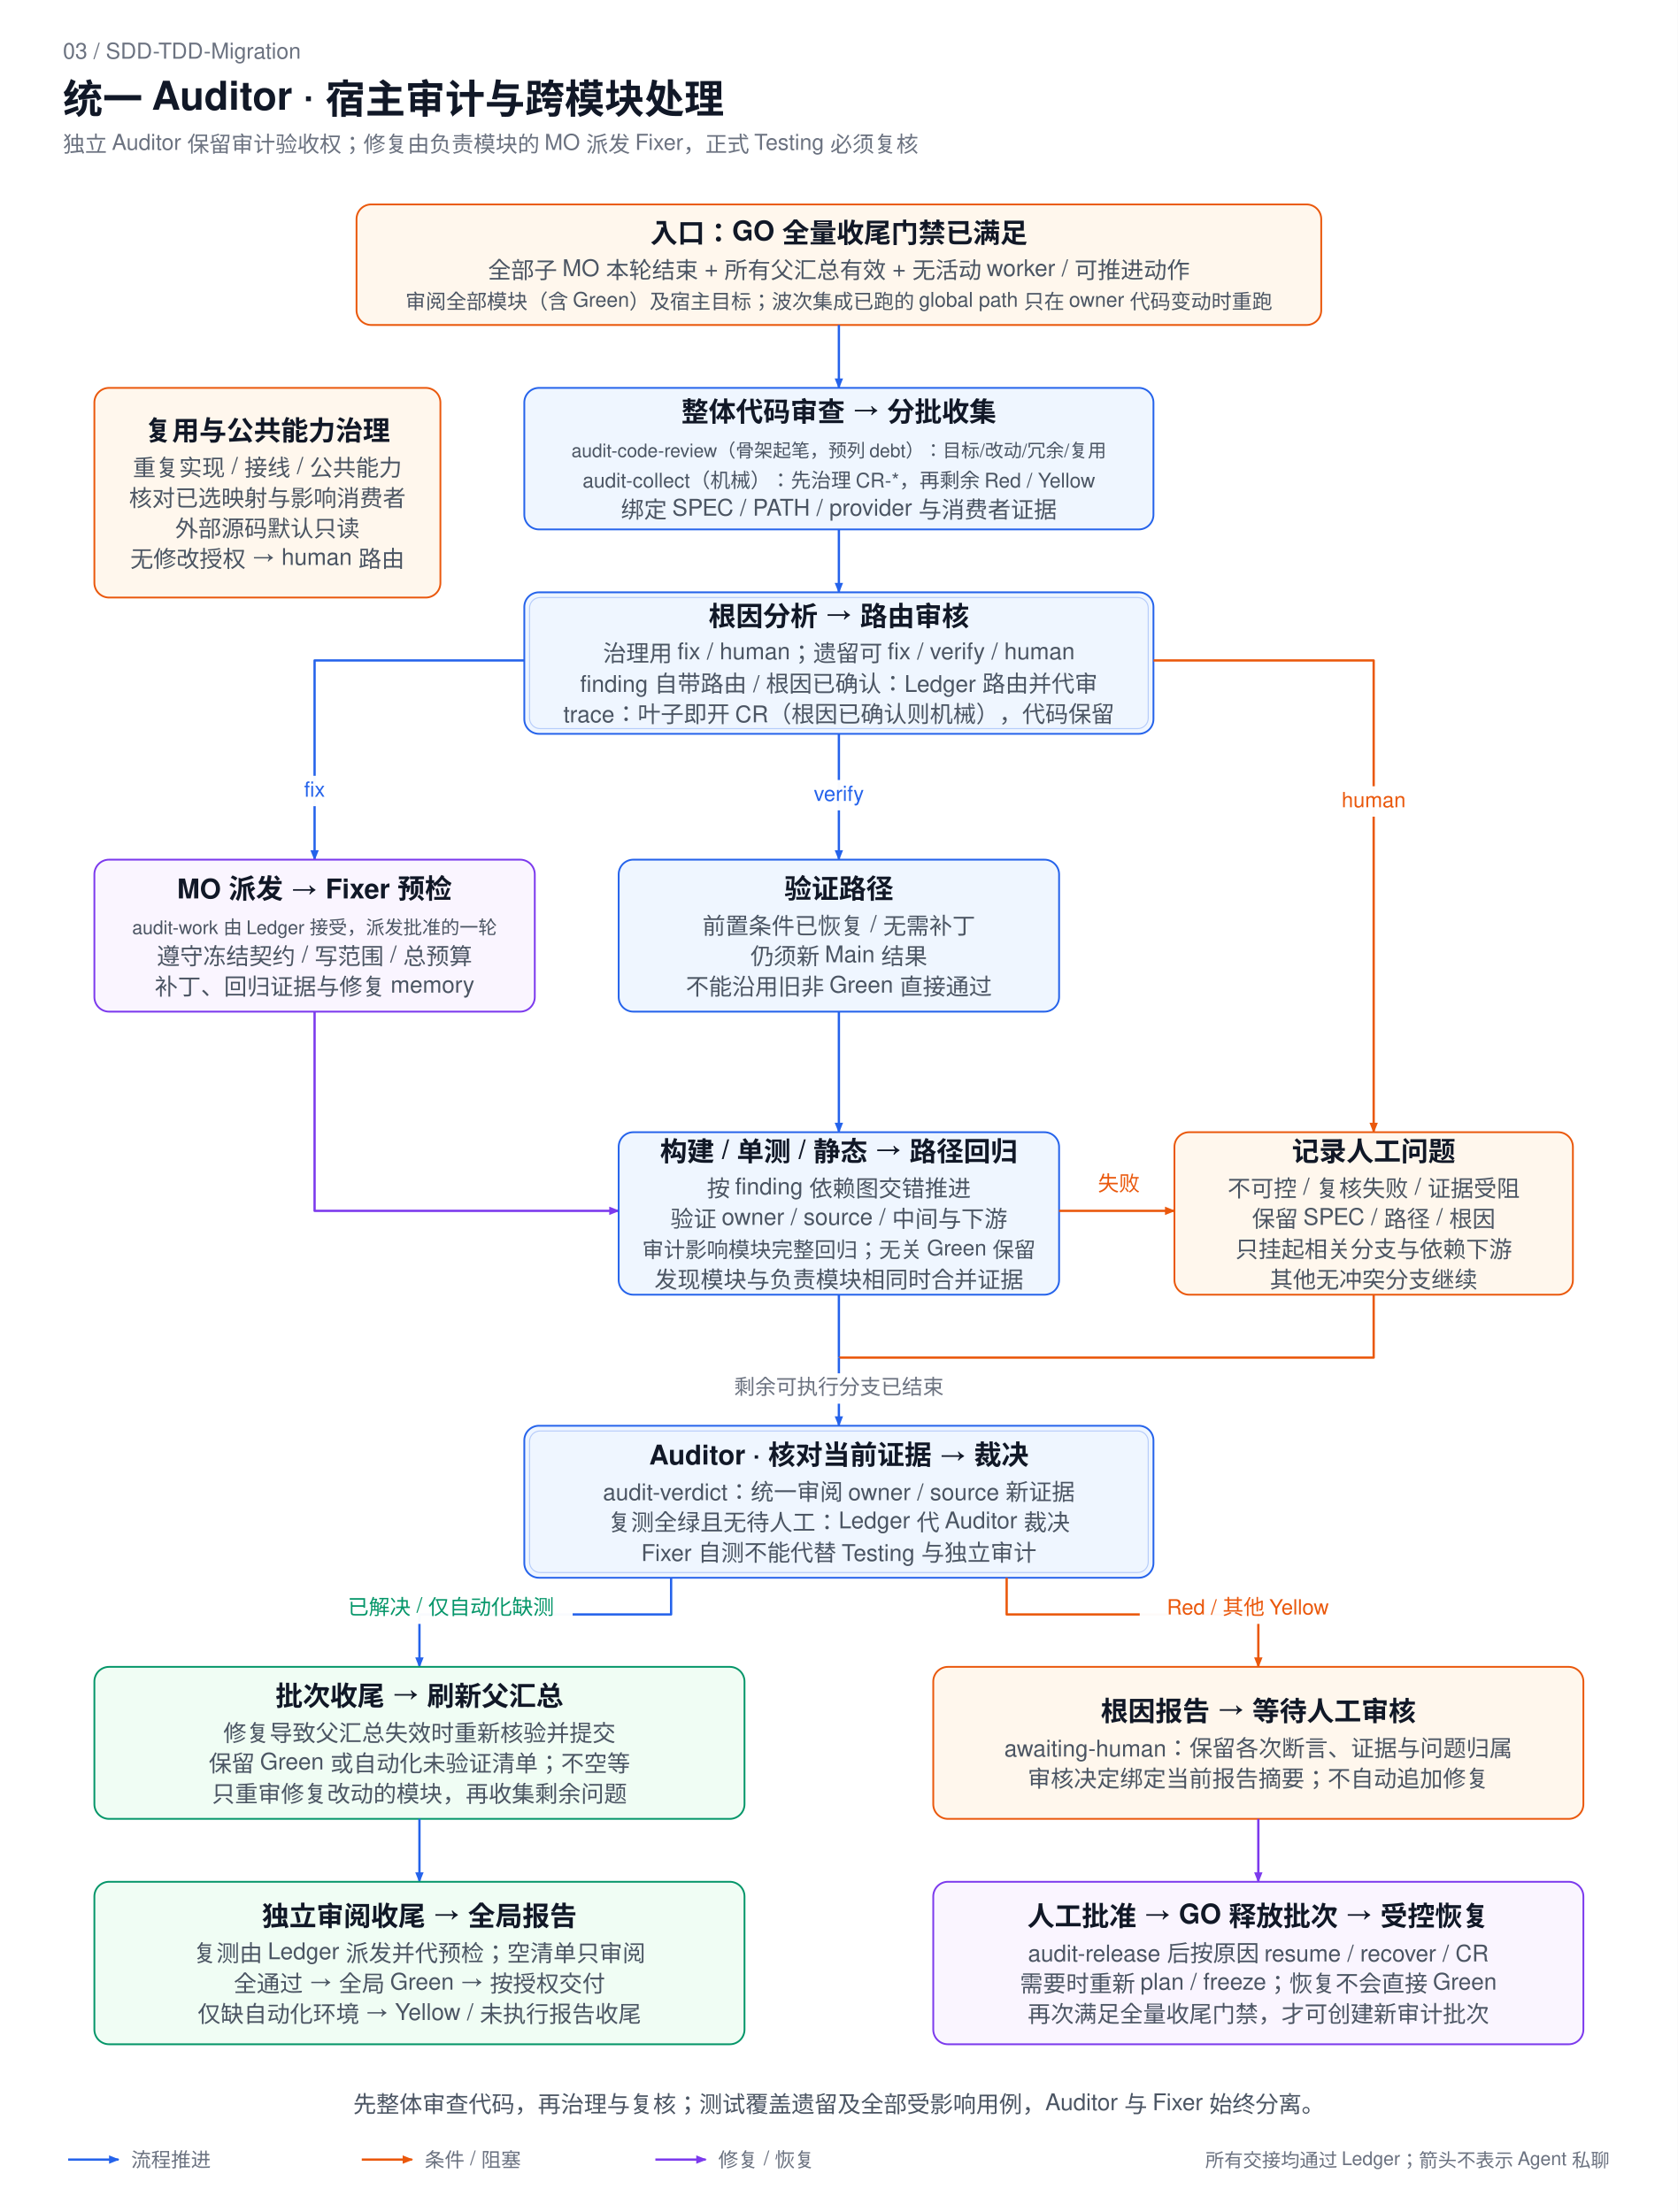
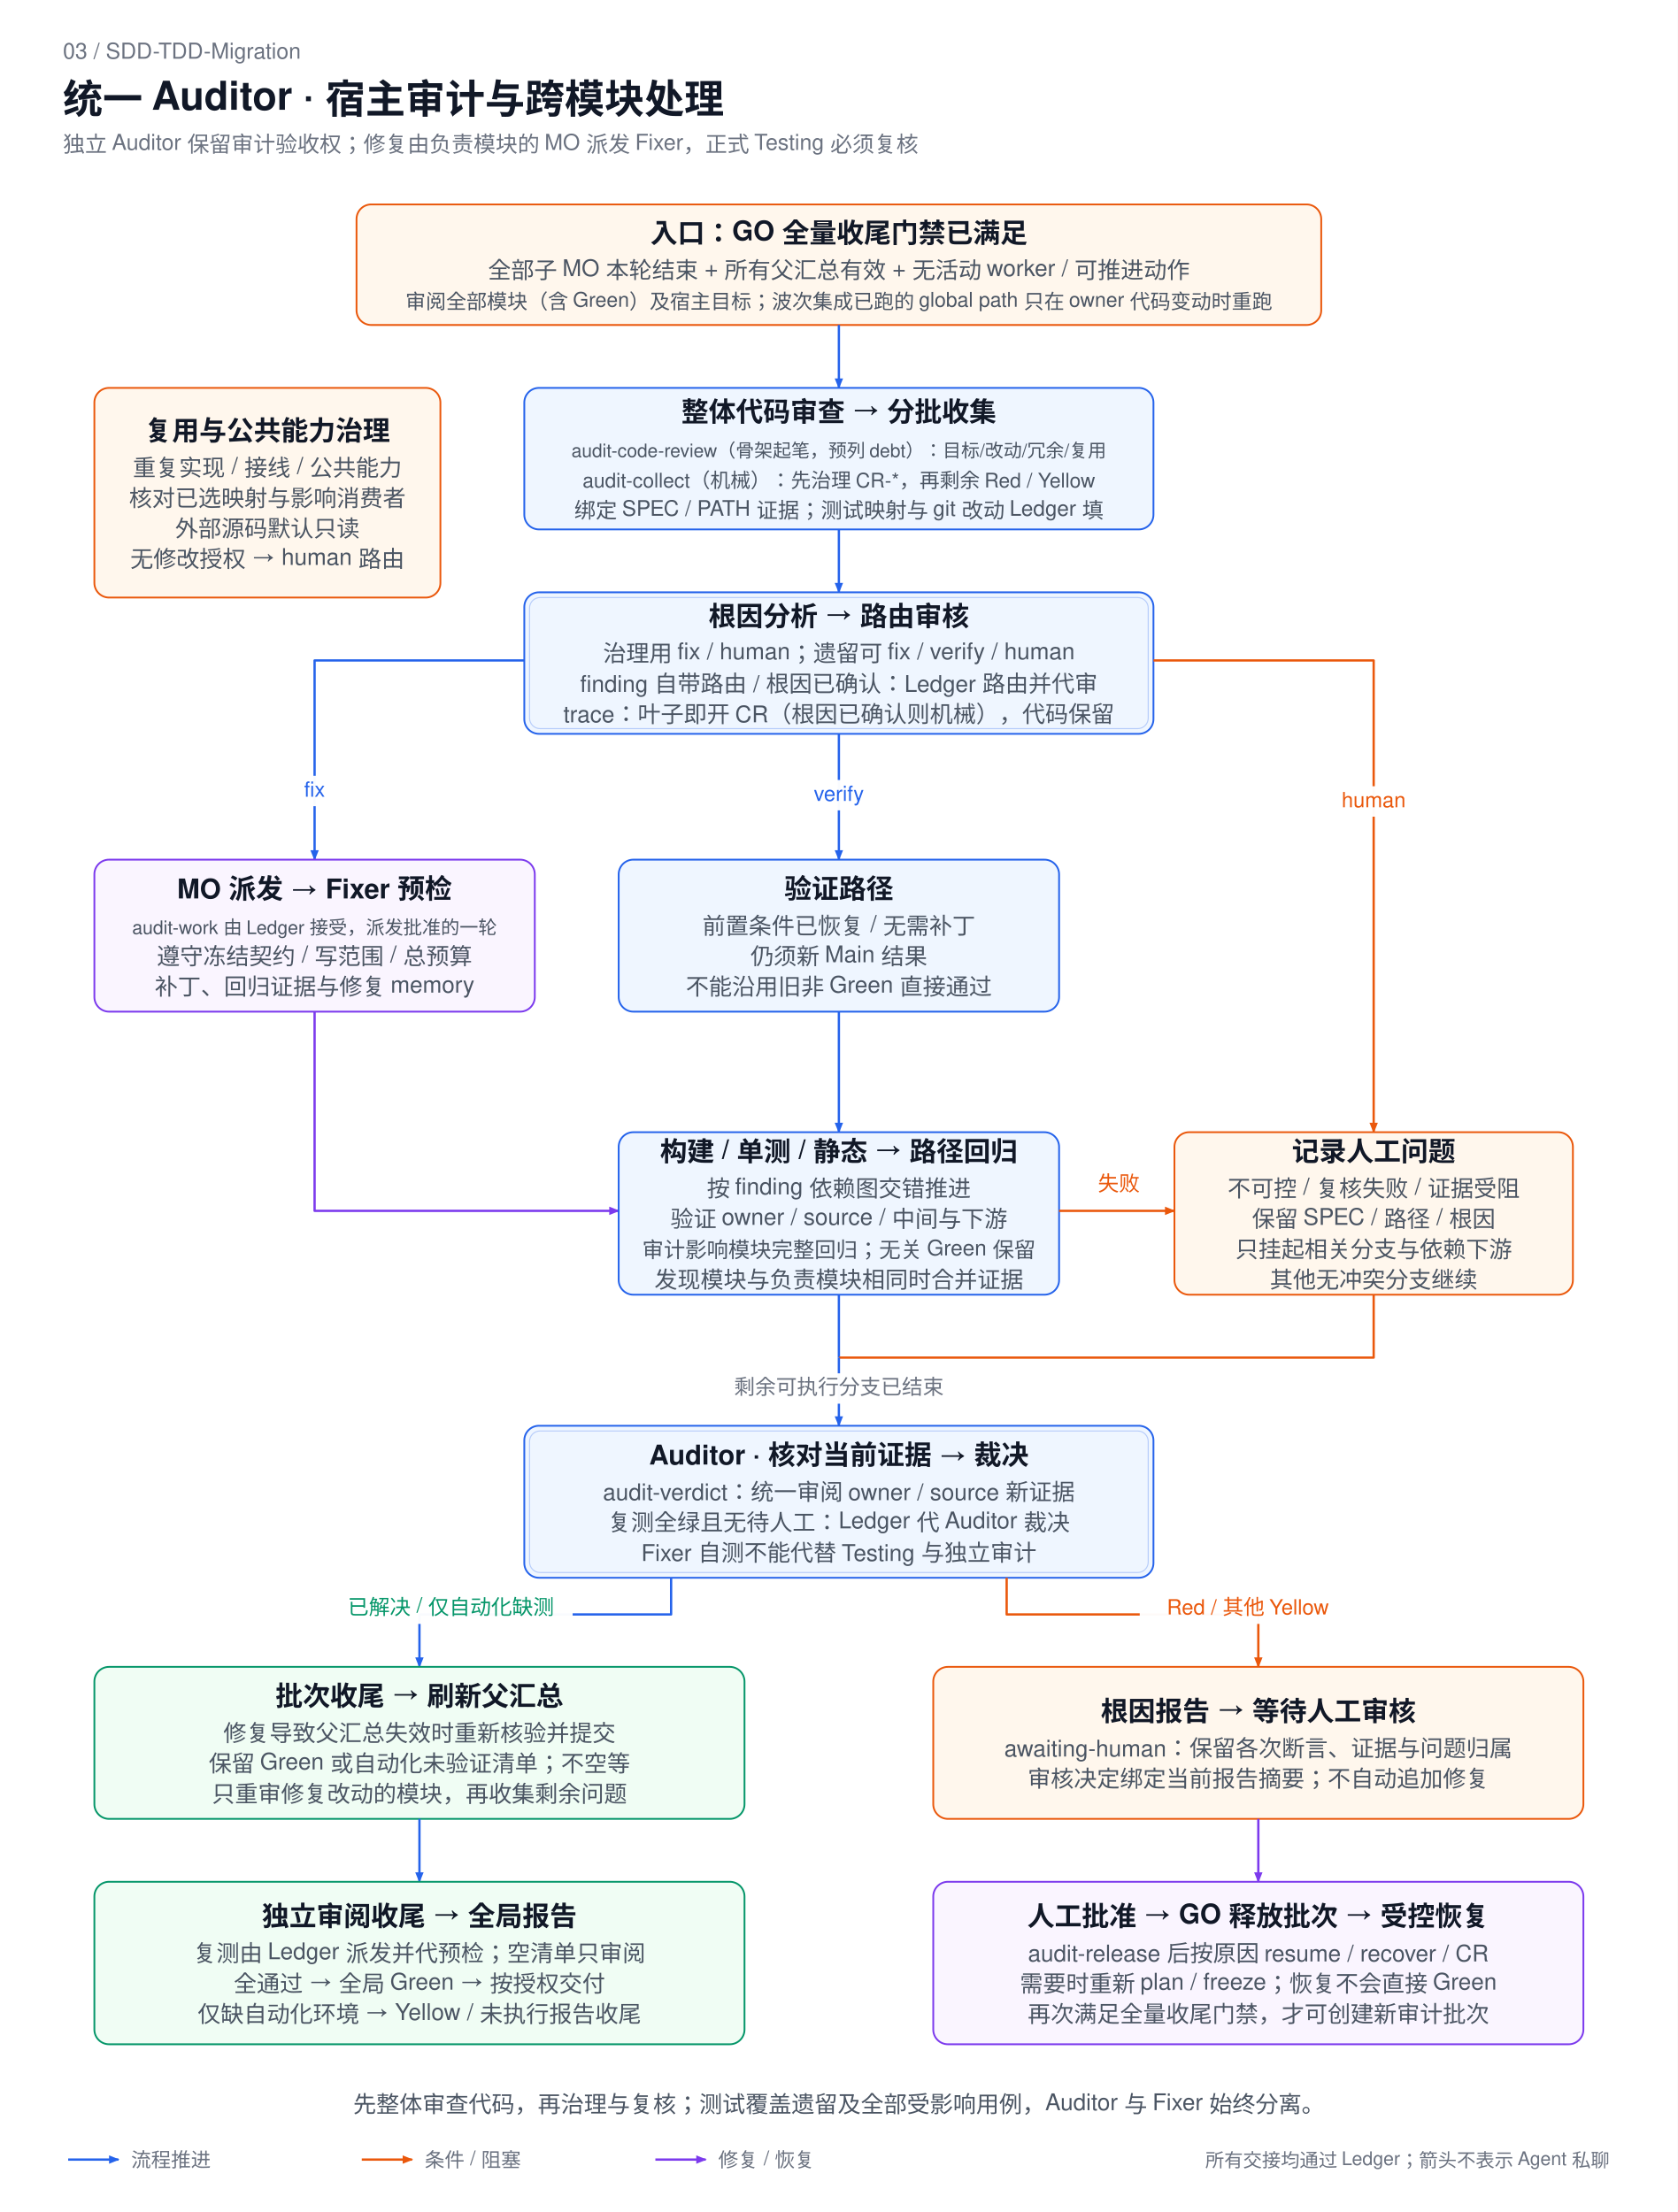
<svg xmlns="http://www.w3.org/2000/svg" width="1600" height="2110" viewBox="0 0 1600 2110" role="img" aria-labelledby="title desc">
  <style>text {font-family: "Helvetica Neue", Helvetica, Arial, "PingFang SC", "Microsoft YaHei", sans-serif;}</style>
  <defs>
    <marker id="arrow-blue" markerWidth="10" markerHeight="8" refX="9" refY="4" orient="auto" markerUnits="userSpaceOnUse">
      <path d="M0,0 L10,4 L0,8 Z" fill="#2563eb" />
    </marker>
    <marker id="arrow-orange" markerWidth="10" markerHeight="8" refX="9" refY="4" orient="auto" markerUnits="userSpaceOnUse">
      <path d="M0,0 L10,4 L0,8 Z" fill="#ea580c" />
    </marker>
    <marker id="arrow-green" markerWidth="10" markerHeight="8" refX="9" refY="4" orient="auto" markerUnits="userSpaceOnUse">
      <path d="M0,0 L10,4 L0,8 Z" fill="#059669" />
    </marker>
    <marker id="arrow-purple" markerWidth="10" markerHeight="8" refX="9" refY="4" orient="auto" markerUnits="userSpaceOnUse">
      <path d="M0,0 L10,4 L0,8 Z" fill="#7c3aed" />
    </marker>
    <marker id="arrow-gray" markerWidth="10" markerHeight="8" refX="9" refY="4" orient="auto" markerUnits="userSpaceOnUse">
      <path d="M0,0 L10,4 L0,8 Z" fill="#6b7280" />
    </marker>
  </defs>
  <rect width="1600" height="2110" fill="white" />
  <text x="60" y="56" font-size="21.00" fill="#6b7280" text-anchor="start" font-weight="400">03  /  SDD-TDD-Migration</text>
  <text x="60" y="108" font-size="38.00" fill="#111827" text-anchor="start" font-weight="700">统一 Auditor · 宿主审计与跨模块处理</text>
  <text x="60" y="145" font-size="21.00" fill="#6b7280" text-anchor="start" font-weight="400">独立 Auditor 保留审计验收权；修复由负责模块的 MO 派发 Fixer，正式 Testing 必须复核</text>
  <rect x="340" y="195" width="920" height="115" rx="14" fill="#fff7ed" stroke="#ea580c" stroke-width="1.7" />
  <text x="800.0" y="231.5" font-size="26.00" fill="#111827" text-anchor="middle" font-weight="650">入口：GO 全量收尾门禁已满足</text>
  <text x="800.0" y="265.5" font-size="22.00" fill="#4b5563" text-anchor="middle" font-weight="400">全部子 MO 本轮结束 + 所有父汇总有效 + 无活动 worker / 可推进动作</text>
  <text x="800.0" y="294.5" font-size="19.42" fill="#4b5563" text-anchor="middle" font-weight="400">审阅全部模块（含 Green）及宿主目标；波次集成已跑的 global path 只在 owner 代码变动时重跑</text>
  <path d="M800,310 L800,370" fill="none" stroke="#2563eb" stroke-width="2.2" stroke-linejoin="round" marker-end="url(#arrow-blue)" />
  <rect x="500" y="370" width="600" height="135" rx="14" fill="#eff6ff" stroke="#2563eb" stroke-width="1.7" />
  <text x="800.0" y="402.0" font-size="26.00" fill="#111827" text-anchor="middle" font-weight="650">整体代码审查 → 分批收集</text>
  <text x="800.0" y="436.0" font-size="17.67" fill="#4b5563" text-anchor="middle" font-weight="400">audit-code-review（骨架起笔，预列 debt）：目标/改动/冗余/复用</text>
  <text x="800.0" y="465.0" font-size="19.21" fill="#4b5563" text-anchor="middle" font-weight="400">audit-collect（机械）：先治理 CR-*，再剩余 Red / Yellow</text>
-   <text x="800.0" y="494.0" font-size="22.00" fill="#4b5563" text-anchor="middle" font-weight="400">绑定 SPEC / PATH / provider 与消费者证据</text>
+   <text x="800.0" y="494.0" font-size="20.49" fill="#4b5563" text-anchor="middle" font-weight="400">绑定 SPEC / PATH 证据；测试映射与 git 改动 Ledger 填</text>
  <path d="M800,505 L800,565" fill="none" stroke="#2563eb" stroke-width="2.2" stroke-linejoin="round" marker-end="url(#arrow-blue)" />
  <rect x="500" y="565" width="600" height="135" rx="14" fill="#eff6ff" stroke="#2563eb" stroke-width="1.7" />
  <rect x="505" y="570" width="590" height="125" rx="10" fill="none" stroke="#2563eb" stroke-opacity="0.28" />
  <text x="800.0" y="597.0" font-size="26.00" fill="#111827" text-anchor="middle" font-weight="650">根因分析 → 路由审核</text>
  <text x="800.0" y="631.0" font-size="22.00" fill="#4b5563" text-anchor="middle" font-weight="400">治理用 fix / human；遗留可 fix / verify / human</text>
  <text x="800.0" y="660.0" font-size="22.00" fill="#4b5563" text-anchor="middle" font-weight="400">finding 自带路由 / 根因已确认：Ledger 路由并代审</text>
  <text x="800.0" y="689.0" font-size="22.00" fill="#4b5563" text-anchor="middle" font-weight="400">trace：叶子即开 CR（根因已确认则机械），代码保留</text>
  <rect x="90" y="370" width="330" height="200" rx="14" fill="#fff7ed" stroke="#ea580c" stroke-width="1.7" />
  <text x="255.0" y="420.0" font-size="26.00" fill="#111827" text-anchor="middle" font-weight="650">复用与公共能力治理</text>
  <text x="255.0" y="454.0" font-size="22.00" fill="#4b5563" text-anchor="middle" font-weight="400">重复实现 / 接线 / 公共能力</text>
  <text x="255.0" y="483.0" font-size="22.00" fill="#4b5563" text-anchor="middle" font-weight="400">核对已选映射与影响消费者</text>
  <text x="255.0" y="512.0" font-size="22.00" fill="#4b5563" text-anchor="middle" font-weight="400">外部源码默认只读</text>
  <text x="255.0" y="541.0" font-size="22.00" fill="#4b5563" text-anchor="middle" font-weight="400">无修改授权 → human 路由</text>
  <path d="M500,630 L300,630 L300,820" fill="none" stroke="#2563eb" stroke-width="2.2" stroke-linejoin="round" marker-end="url(#arrow-blue)" />
  <rect x="273.9" y="740" width="52.2" height="29" rx="4" fill="white" opacity="0.97" />
  <text x="300" y="760" font-size="20.00" fill="#2563eb" text-anchor="middle" font-weight="400">fix</text>
  <path d="M800,700 L800,820" fill="none" stroke="#2563eb" stroke-width="2.2" stroke-linejoin="round" marker-end="url(#arrow-blue)" />
  <rect x="756.8" y="744" width="86.4" height="29" rx="4" fill="white" opacity="0.97" />
  <text x="800" y="764" font-size="20.00" fill="#2563eb" text-anchor="middle" font-weight="400">verify</text>
  <path d="M1100,630 L1310,630 L1310,1080" fill="none" stroke="#ea580c" stroke-width="2.2" stroke-linejoin="round" marker-end="url(#arrow-orange)" />
  <rect x="1272.5" y="750" width="75.0" height="29" rx="4" fill="white" opacity="0.97" />
  <text x="1310" y="770" font-size="20.00" fill="#ea580c" text-anchor="middle" font-weight="400">human</text>
  <rect x="90" y="820" width="420" height="145" rx="14" fill="#faf5ff" stroke="#7c3aed" stroke-width="1.7" />
  <text x="300.0" y="857.0" font-size="26.00" fill="#111827" text-anchor="middle" font-weight="650">MO 派发 → Fixer 预检</text>
  <text x="300.0" y="891.0" font-size="17.87" fill="#4b5563" text-anchor="middle" font-weight="400">audit-work 由 Ledger 接受，派发批准的一轮</text>
  <text x="300.0" y="920.0" font-size="22.00" fill="#4b5563" text-anchor="middle" font-weight="400">遵守冻结契约 / 写范围 / 总预算</text>
  <text x="300.0" y="949.0" font-size="22.00" fill="#4b5563" text-anchor="middle" font-weight="400">补丁、回归证据与修复 memory</text>
  <rect x="590" y="820" width="420" height="145" rx="14" fill="#eff6ff" stroke="#2563eb" stroke-width="1.7" />
  <text x="800.0" y="857.0" font-size="26.00" fill="#111827" text-anchor="middle" font-weight="650">验证路径</text>
  <text x="800.0" y="891.0" font-size="22.00" fill="#4b5563" text-anchor="middle" font-weight="400">前置条件已恢复 / 无需补丁</text>
  <text x="800.0" y="920.0" font-size="22.00" fill="#4b5563" text-anchor="middle" font-weight="400">仍须新 Main 结果</text>
  <text x="800.0" y="949.0" font-size="22.00" fill="#4b5563" text-anchor="middle" font-weight="400">不能沿用旧非 Green 直接通过</text>
  <path d="M300,965 L300,1155 L590,1155" fill="none" stroke="#7c3aed" stroke-width="2.2" stroke-linejoin="round" marker-end="url(#arrow-purple)" />
  <path d="M800,965 L800,1080" fill="none" stroke="#2563eb" stroke-width="2.2" stroke-linejoin="round" marker-end="url(#arrow-blue)" />
  <rect x="590" y="1080" width="420" height="155" rx="14" fill="#eff6ff" stroke="#2563eb" stroke-width="1.7" />
  <text x="800.0" y="1107.5" font-size="25.78" fill="#111827" text-anchor="middle" font-weight="650">构建 / 单测 / 静态 → 路径回归</text>
  <text x="800.0" y="1141.5" font-size="22.00" fill="#4b5563" text-anchor="middle" font-weight="400">按 finding 依赖图交错推进</text>
  <text x="800.0" y="1170.5" font-size="22.00" fill="#4b5563" text-anchor="middle" font-weight="400">验证 owner / source / 中间与下游</text>
  <text x="800.0" y="1199.5" font-size="20.54" fill="#4b5563" text-anchor="middle" font-weight="400">审计影响模块完整回归；无关 Green 保留</text>
  <text x="800.0" y="1228.5" font-size="22.00" fill="#4b5563" text-anchor="middle" font-weight="400">发现模块与负责模块相同时合并证据</text>
  <path d="M1010,1155 L1120,1155" fill="none" stroke="#ea580c" stroke-width="2.2" stroke-linejoin="round" marker-end="url(#arrow-orange)" />
  <rect x="1038.0" y="1116" width="58" height="29" rx="4" fill="white" opacity="0.97" />
  <text x="1067" y="1136" font-size="20.00" fill="#ea580c" text-anchor="middle" font-weight="400">失败</text>
  <rect x="1120" y="1080" width="380" height="155" rx="14" fill="#fff7ed" stroke="#ea580c" stroke-width="1.7" />
  <text x="1310.0" y="1107.5" font-size="26.00" fill="#111827" text-anchor="middle" font-weight="650">记录人工问题</text>
  <text x="1310.0" y="1141.5" font-size="22.00" fill="#4b5563" text-anchor="middle" font-weight="400">不可控 / 复核失败 / 证据受阻</text>
  <text x="1310.0" y="1170.5" font-size="22.00" fill="#4b5563" text-anchor="middle" font-weight="400">保留 SPEC / 路径 / 根因</text>
  <text x="1310.0" y="1199.5" font-size="22.00" fill="#4b5563" text-anchor="middle" font-weight="400">只挂起相关分支与依赖下游</text>
  <text x="1310.0" y="1228.5" font-size="22.00" fill="#4b5563" text-anchor="middle" font-weight="400">其他无冲突分支继续</text>
  <path d="M800,1235 L800,1295" fill="none" stroke="#2563eb" stroke-width="2.2" stroke-linejoin="round" />
  <path d="M1310,1235 L1310,1295 L800,1295" fill="none" stroke="#ea580c" stroke-width="2.2" stroke-linejoin="round" />
  <path d="M800,1295 L800,1360" fill="none" stroke="#2563eb" stroke-width="2.2" stroke-linejoin="round" marker-end="url(#arrow-blue)" />
  <rect x="691.0" y="1310" width="218" height="29" rx="4" fill="white" opacity="0.97" />
  <text x="800" y="1330" font-size="20.00" fill="#6b7280" text-anchor="middle" font-weight="400">剩余可执行分支已结束</text>
  <rect x="500" y="1360" width="600" height="145" rx="14" fill="#eff6ff" stroke="#2563eb" stroke-width="1.7" />
  <rect x="505" y="1365" width="590" height="135" rx="10" fill="none" stroke="#2563eb" stroke-opacity="0.28" />
  <text x="800.0" y="1397.0" font-size="26.00" fill="#111827" text-anchor="middle" font-weight="650">Auditor · 核对当前证据 → 裁决</text>
  <text x="800.0" y="1431.0" font-size="22.00" fill="#4b5563" text-anchor="middle" font-weight="400">audit-verdict：统一审阅 owner / source 新证据</text>
  <text x="800.0" y="1460.0" font-size="22.00" fill="#4b5563" text-anchor="middle" font-weight="400">复测全绿且无待人工：Ledger 代 Auditor 裁决</text>
  <text x="800.0" y="1489.0" font-size="22.00" fill="#4b5563" text-anchor="middle" font-weight="400">Fixer 自测不能代替 Testing 与独立审计</text>
  <path d="M640,1505 L640,1540 L400,1540 L400,1590" fill="none" stroke="#2563eb" stroke-width="2.2" stroke-linejoin="round" marker-end="url(#arrow-blue)" />
  <rect x="313.9" y="1520" width="232.2" height="29" rx="4" fill="white" opacity="0.97" />
  <text x="430" y="1540" font-size="20.00" fill="#059669" text-anchor="middle" font-weight="400">已解决 / 仅自动化缺测</text>
  <path d="M960,1505 L960,1540 L1200,1540 L1200,1590" fill="none" stroke="#ea580c" stroke-width="2.2" stroke-linejoin="round" marker-end="url(#arrow-orange)" />
  <rect x="1086.9" y="1520" width="206.2" height="29" rx="4" fill="white" opacity="0.97" />
  <text x="1190" y="1540" font-size="20.00" fill="#ea580c" text-anchor="middle" font-weight="400">Red / 其他 Yellow</text>
  <rect x="90" y="1590" width="620" height="145" rx="14" fill="#f0fdf4" stroke="#059669" stroke-width="1.7" />
  <text x="400.0" y="1627.0" font-size="26.00" fill="#111827" text-anchor="middle" font-weight="650">批次收尾 → 刷新父汇总</text>
  <text x="400.0" y="1661.0" font-size="22.00" fill="#4b5563" text-anchor="middle" font-weight="400">修复导致父汇总失效时重新核验并提交</text>
  <text x="400.0" y="1690.0" font-size="22.00" fill="#4b5563" text-anchor="middle" font-weight="400">保留 Green 或自动化未验证清单；不空等</text>
  <text x="400.0" y="1719.0" font-size="22.00" fill="#4b5563" text-anchor="middle" font-weight="400">只重审修复改动的模块，再收集剩余问题</text>
  <rect x="890" y="1590" width="620" height="145" rx="14" fill="#fff7ed" stroke="#ea580c" stroke-width="1.7" />
  <text x="1200.0" y="1641.5" font-size="26.00" fill="#111827" text-anchor="middle" font-weight="650">根因报告 → 等待人工审核</text>
  <text x="1200.0" y="1675.5" font-size="22.00" fill="#4b5563" text-anchor="middle" font-weight="400">awaiting-human：保留各次断言、证据与问题归属</text>
  <text x="1200.0" y="1704.5" font-size="22.00" fill="#4b5563" text-anchor="middle" font-weight="400">审核决定绑定当前报告摘要；不自动追加修复</text>
  <path d="M400,1735 L400,1795" fill="none" stroke="#2563eb" stroke-width="2.2" stroke-linejoin="round" marker-end="url(#arrow-blue)" />
  <rect x="90" y="1795" width="620" height="155" rx="14" fill="#f0fdf4" stroke="#059669" stroke-width="1.7" />
  <text x="400.0" y="1837.0" font-size="26.00" fill="#111827" text-anchor="middle" font-weight="650">独立审阅收尾 → 全局报告</text>
  <text x="400.0" y="1871.0" font-size="22.00" fill="#4b5563" text-anchor="middle" font-weight="400">复测由 Ledger 派发并代预检；空清单只审阅</text>
  <text x="400.0" y="1900.0" font-size="22.00" fill="#4b5563" text-anchor="middle" font-weight="400">全通过 → 全局 Green → 按授权交付</text>
  <text x="400.0" y="1929.0" font-size="22.00" fill="#4b5563" text-anchor="middle" font-weight="400">仅缺自动化环境 → Yellow / 未执行报告收尾</text>
  <path d="M1200,1735 L1200,1795" fill="none" stroke="#7c3aed" stroke-width="2.2" stroke-linejoin="round" marker-end="url(#arrow-purple)" />
  <rect x="890" y="1795" width="620" height="155" rx="14" fill="#faf5ff" stroke="#7c3aed" stroke-width="1.7" />
  <text x="1200.0" y="1837.0" font-size="26.00" fill="#111827" text-anchor="middle" font-weight="650">人工批准 → GO 释放批次 → 受控恢复</text>
  <text x="1200.0" y="1871.0" font-size="22.00" fill="#4b5563" text-anchor="middle" font-weight="400">audit-release 后按原因 resume / recover / CR</text>
  <text x="1200.0" y="1900.0" font-size="22.00" fill="#4b5563" text-anchor="middle" font-weight="400">需要时重新 plan / freeze；恢复不会直接 Green</text>
  <text x="1200.0" y="1929.0" font-size="22.00" fill="#4b5563" text-anchor="middle" font-weight="400">再次满足全量收尾门禁，才可创建新审计批次</text>
  <text x="800" y="2015" font-size="22.00" fill="#4b5563" text-anchor="middle" font-weight="400">先整体审查代码，再治理与复核；测试覆盖遗留及全部受影响用例，Auditor 与 Fixer 始终分离。</text>
  <path d="M65,2060 L113,2060" fill="none" stroke="#2563eb" stroke-width="2.2" stroke-linejoin="round" marker-end="url(#arrow-blue)" />
  <text x="125" y="2067" font-size="19.00" fill="#6b7280" text-anchor="start" font-weight="400">流程推进</text>
  <path d="M345,2060 L393,2060" fill="none" stroke="#ea580c" stroke-width="2.2" stroke-linejoin="round" marker-end="url(#arrow-orange)" />
  <text x="405" y="2067" font-size="19.00" fill="#6b7280" text-anchor="start" font-weight="400">条件 / 阻塞</text>
  <path d="M625,2060 L673,2060" fill="none" stroke="#7c3aed" stroke-width="2.2" stroke-linejoin="round" marker-end="url(#arrow-purple)" />
  <text x="685" y="2067" font-size="19.00" fill="#6b7280" text-anchor="start" font-weight="400">修复 / 恢复</text>
  <text x="1535" y="2067" font-size="18.00" fill="#6b7280" text-anchor="end" font-weight="400">所有交接均通过 Ledger；箭头不表示 Agent 私聊</text>
</svg>
